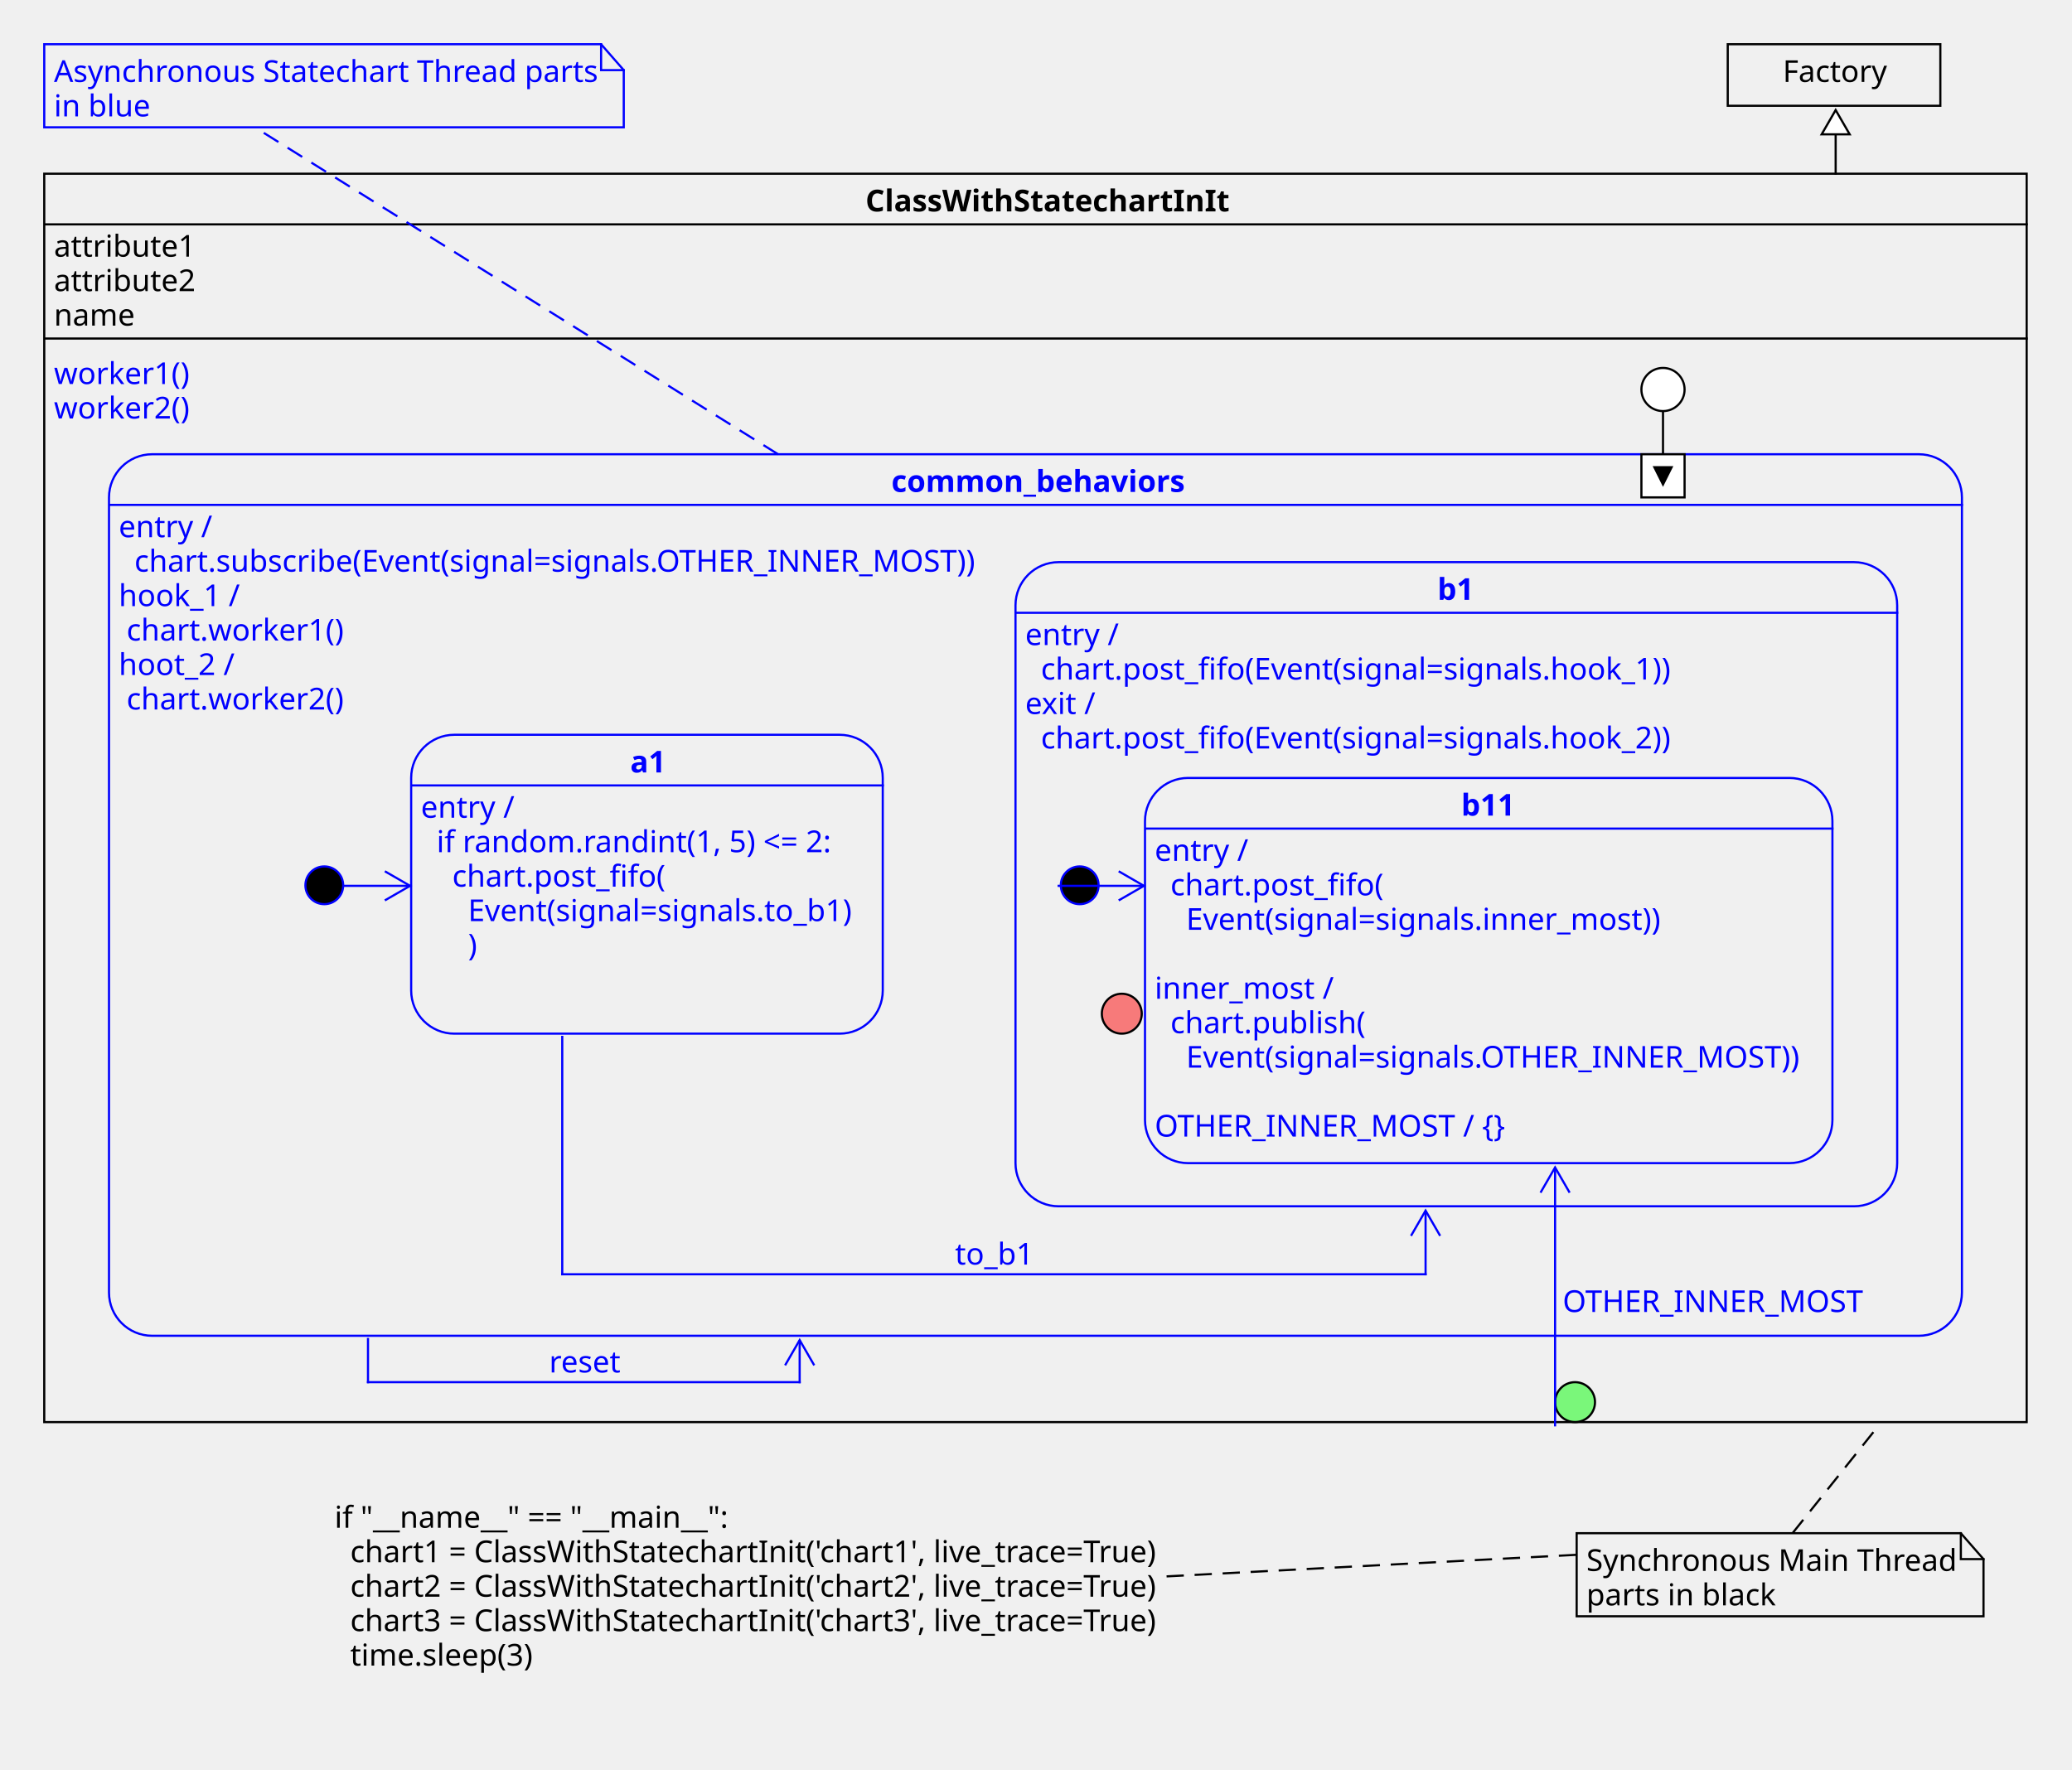
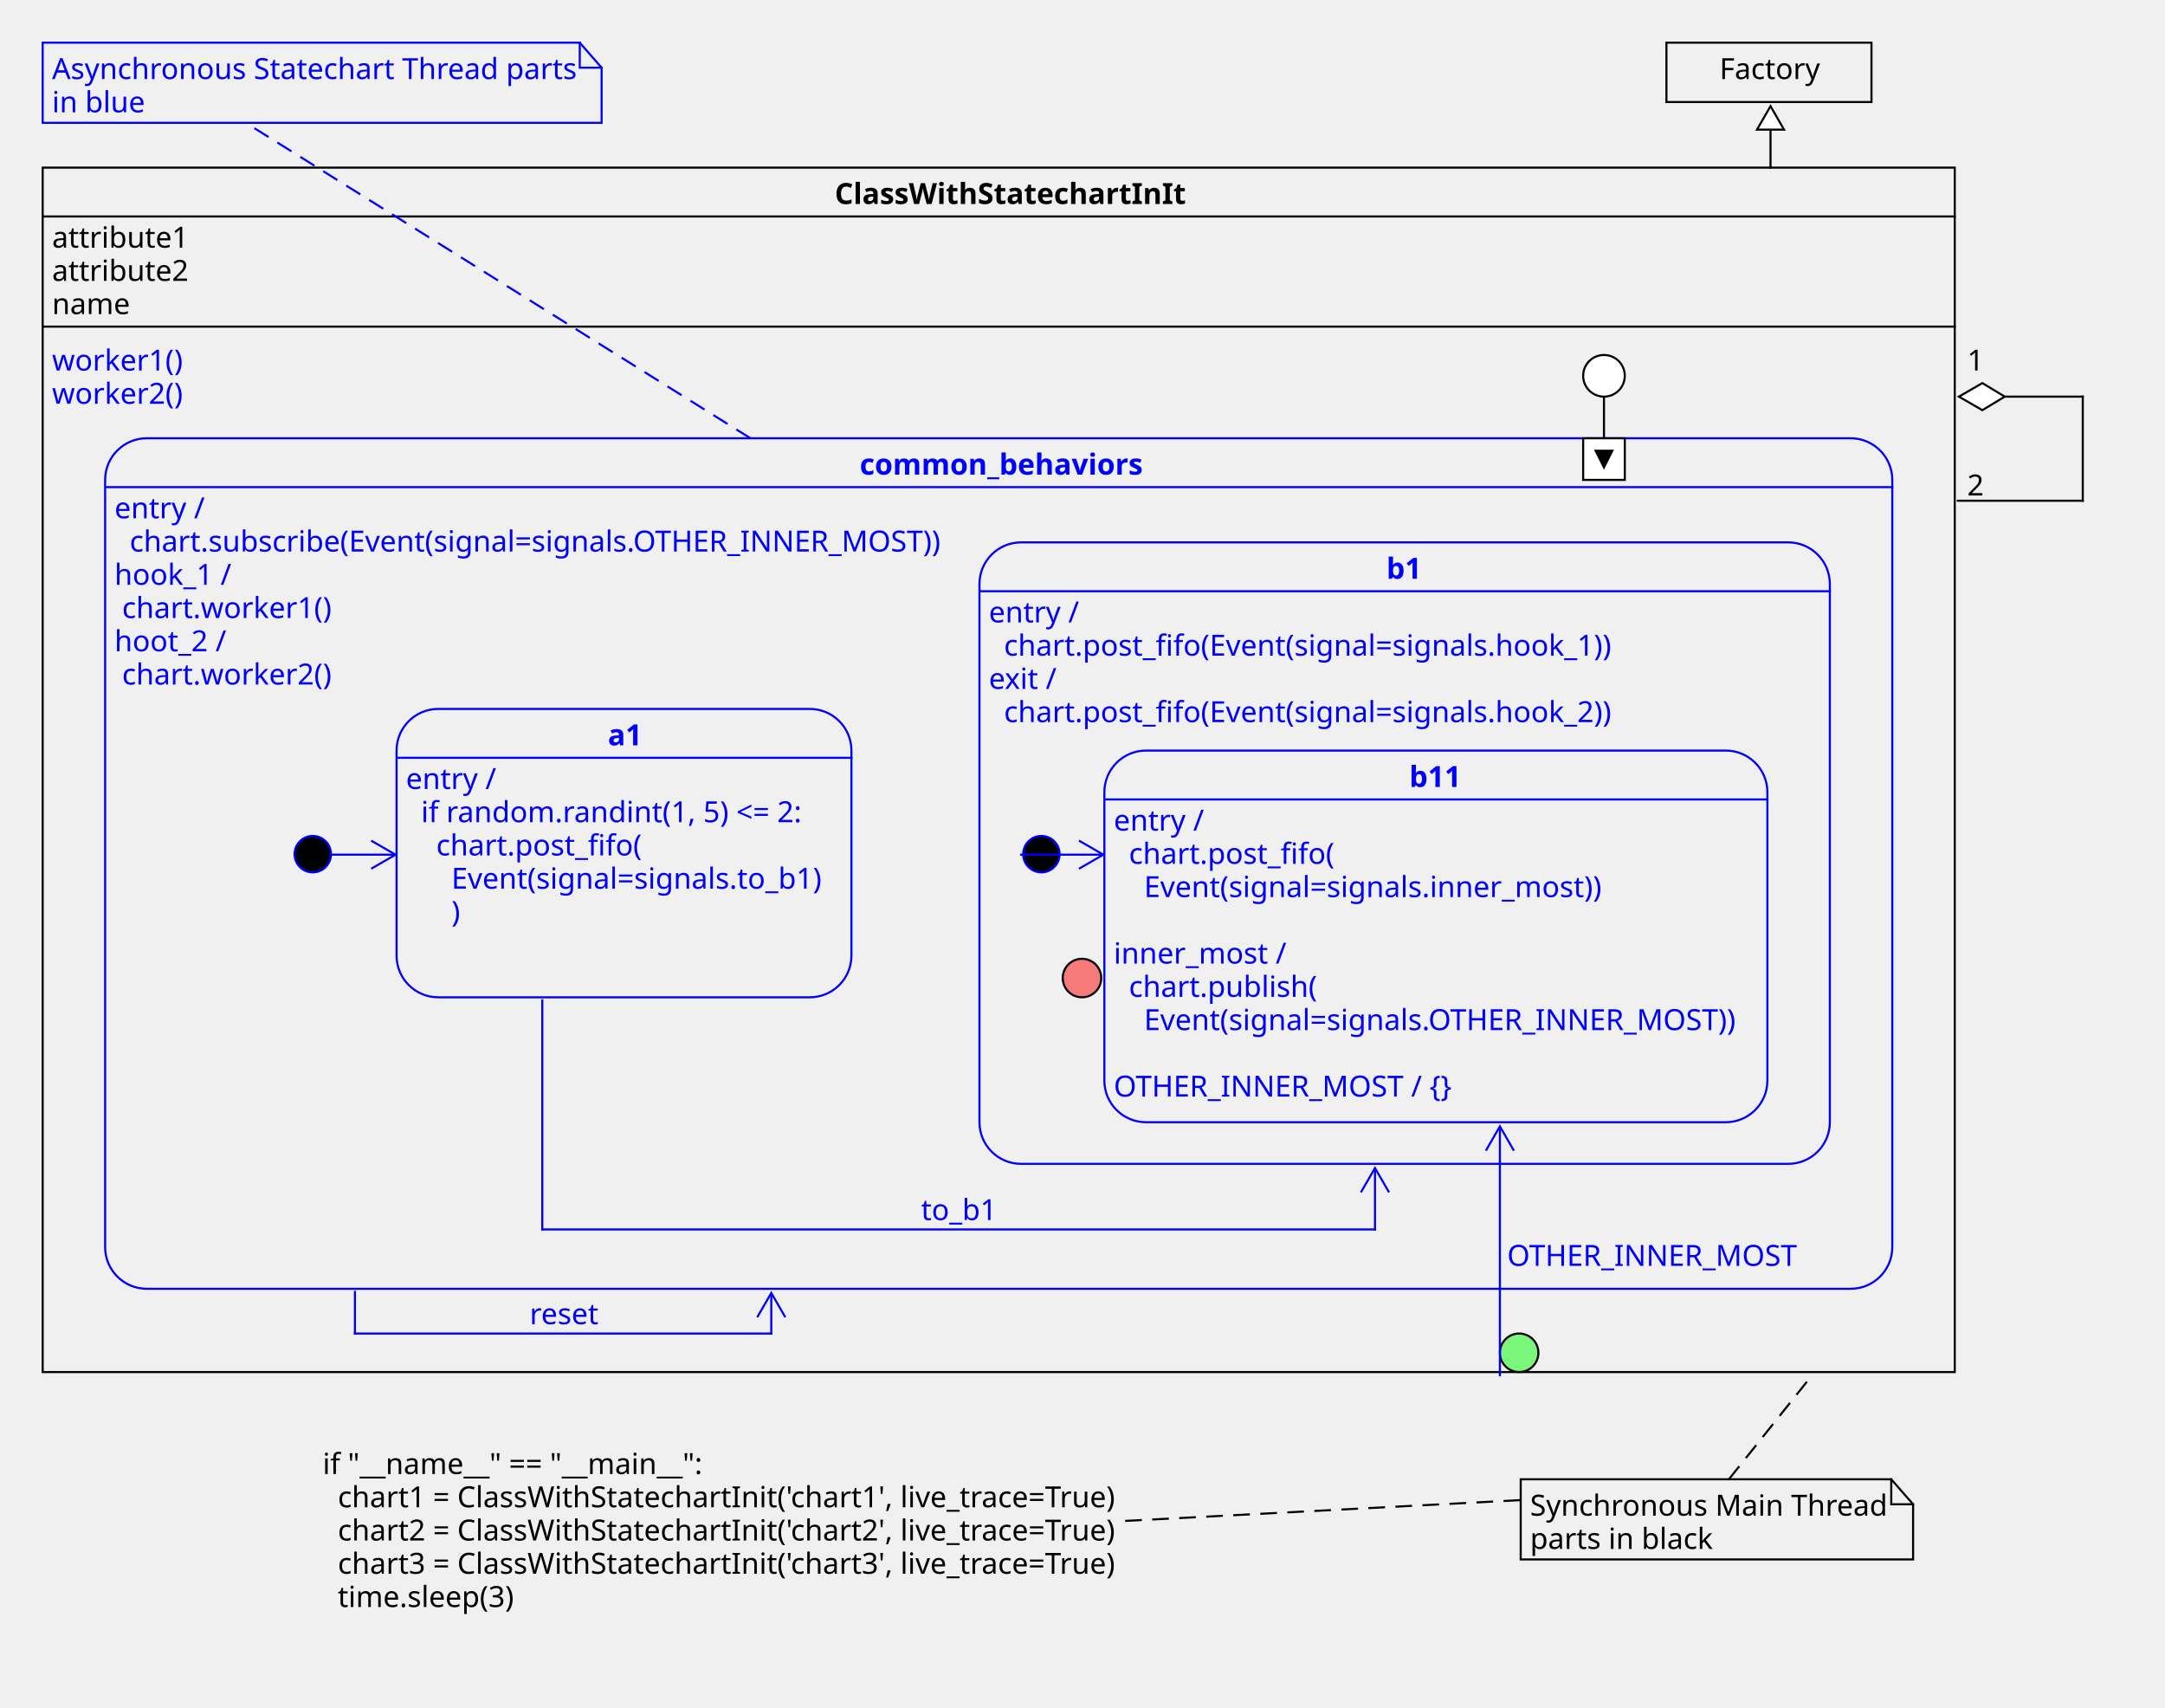
- <svg xmlns="http://www.w3.org/2000/svg" fill-opacity="1" color-rendering="auto" color-interpolation="auto" text-rendering="auto" stroke="black" stroke-linecap="square" width="960" stroke-miterlimit="10" shape-rendering="auto" stroke-opacity="1" fill="black" stroke-dasharray="none" font-weight="normal" stroke-width="1" viewBox="330 60 960 820" height="820" font-family="'Dialog'" font-style="normal" stroke-linejoin="miter" font-size="12px" stroke-dashoffset="0" image-rendering="auto">
+ <svg xmlns="http://www.w3.org/2000/svg" fill-opacity="1" color-rendering="auto" color-interpolation="auto" text-rendering="auto" stroke="black" stroke-linecap="square" width="1040" stroke-miterlimit="10" shape-rendering="auto" stroke-opacity="1" fill="black" stroke-dasharray="none" font-weight="normal" stroke-width="1" viewBox="330 60 1040 820" height="820" font-family="'Dialog'" font-style="normal" stroke-linejoin="miter" font-size="12px" stroke-dashoffset="0" image-rendering="auto">
  <defs id="genericDefs" />
  <g>
    <defs id="defs1">
      <clipPath clipPathUnits="userSpaceOnUse" id="clipPath1">
        <path d="M0 0 L2147483647 0 L2147483647 2147483647 L0 2147483647 L0 0 Z" />
      </clipPath>
      <clipPath clipPathUnits="userSpaceOnUse" id="clipPath2">
        <path d="M0 0 L0 30 L100 30 L100 0 Z" />
      </clipPath>
      <clipPath clipPathUnits="userSpaceOnUse" id="clipPath3">
+         <path d="M0 0 L0 80 L90 80 L90 0 Z" />
+       </clipPath>
+       <clipPath clipPathUnits="userSpaceOnUse" id="clipPath4">
        <path d="M0 0 L0 20 L20 20 L20 0 Z" />
      </clipPath>
-       <clipPath clipPathUnits="userSpaceOnUse" id="clipPath4">
+       <clipPath clipPathUnits="userSpaceOnUse" id="clipPath5">
        <path d="M0 0 L0 30 L70 30 L70 0 Z" />
      </clipPath>
-       <clipPath clipPathUnits="userSpaceOnUse" id="clipPath5">
+       <clipPath clipPathUnits="userSpaceOnUse" id="clipPath6">
        <path d="M0 0 L0 300 L410 300 L410 0 Z" />
      </clipPath>
-       <clipPath clipPathUnits="userSpaceOnUse" id="clipPath6">
+       <clipPath clipPathUnits="userSpaceOnUse" id="clipPath7">
        <path d="M0 0 L0 410 L860 410 L860 0 Z" />
      </clipPath>
-       <clipPath clipPathUnits="userSpaceOnUse" id="clipPath7">
+       <clipPath clipPathUnits="userSpaceOnUse" id="clipPath8">
        <path d="M0 0 L0 580 L920 580 L920 0 Z" />
      </clipPath>
-       <clipPath clipPathUnits="userSpaceOnUse" id="clipPath8">
+       <clipPath clipPathUnits="userSpaceOnUse" id="clipPath9">
        <path d="M0 0 L0 180 L320 180 L320 0 Z" />
      </clipPath>
-       <clipPath clipPathUnits="userSpaceOnUse" id="clipPath9">
+       <clipPath clipPathUnits="userSpaceOnUse" id="clipPath10">
        <path d="M0 0 L0 140 L220 140 L220 0 Z" />
      </clipPath>
-       <clipPath clipPathUnits="userSpaceOnUse" id="clipPath10">
+       <clipPath clipPathUnits="userSpaceOnUse" id="clipPath11">
+         <path d="M0 0 L0 30 L30 30 L30 0 Z" />
+       </clipPath>
+       <clipPath clipPathUnits="userSpaceOnUse" id="clipPath12">
        <path d="M0 0 L0 50 L230 50 L230 0 Z" />
      </clipPath>
-       <clipPath clipPathUnits="userSpaceOnUse" id="clipPath11">
+       <clipPath clipPathUnits="userSpaceOnUse" id="clipPath13">
        <path d="M0 0 L0 40 L80 40 L80 0 Z" />
      </clipPath>
-       <clipPath clipPathUnits="userSpaceOnUse" id="clipPath12">
+       <clipPath clipPathUnits="userSpaceOnUse" id="clipPath14">
        <path d="M0 0 L0 80 L70 80 L70 0 Z" />
      </clipPath>
-       <clipPath clipPathUnits="userSpaceOnUse" id="clipPath13">
+       <clipPath clipPathUnits="userSpaceOnUse" id="clipPath15">
        <path d="M0 0 L0 140 L430 140 L430 0 Z" />
      </clipPath>
-       <clipPath clipPathUnits="userSpaceOnUse" id="clipPath14">
+       <clipPath clipPathUnits="userSpaceOnUse" id="clipPath16">
        <path d="M0 0 L0 40 L220 40 L220 0 Z" />
      </clipPath>
-       <clipPath clipPathUnits="userSpaceOnUse" id="clipPath15">
+       <clipPath clipPathUnits="userSpaceOnUse" id="clipPath17">
        <path d="M0 0 L0 60 L30 60 L30 0 Z" />
      </clipPath>
-       <clipPath clipPathUnits="userSpaceOnUse" id="clipPath16">
+       <clipPath clipPathUnits="userSpaceOnUse" id="clipPath18">
        <path d="M0 0 L0 150 L180 150 L180 0 Z" />
      </clipPath>
-       <clipPath clipPathUnits="userSpaceOnUse" id="clipPath17">
+       <clipPath clipPathUnits="userSpaceOnUse" id="clipPath19">
        <path d="M0 0 L0 70 L30 70 L30 0 Z" />
      </clipPath>
-       <clipPath clipPathUnits="userSpaceOnUse" id="clipPath18">
+       <clipPath clipPathUnits="userSpaceOnUse" id="clipPath20">
        <path d="M0 0 L0 40 L190 40 L190 0 Z" />
      </clipPath>
-       <clipPath clipPathUnits="userSpaceOnUse" id="clipPath19">
+       <clipPath clipPathUnits="userSpaceOnUse" id="clipPath21">
        <path d="M0 0 L0 180 L270 180 L270 0 Z" />
      </clipPath>
-       <clipPath clipPathUnits="userSpaceOnUse" id="clipPath20">
+       <clipPath clipPathUnits="userSpaceOnUse" id="clipPath22">
        <path d="M0 0 L0 40 L270 40 L270 0 Z" />
      </clipPath>
-       <clipPath clipPathUnits="userSpaceOnUse" id="clipPath21">
+       <clipPath clipPathUnits="userSpaceOnUse" id="clipPath23">
        <path d="M0 0 L0 110 L450 110 L450 0 Z" />
      </clipPath>
    </defs>
    <g fill="rgb(255,255,255)" fill-opacity="0" transform="translate(1130,80)" stroke-opacity="0" stroke="rgb(255,255,255)">
      <rect x="0.5" width="98.5" height="28.5" y="0.5" clip-path="url(#clipPath2)" stroke="none" />
    </g>
    <g transform="translate(1130,80)">
      <rect fill="none" x="0.5" width="98.5" height="28.5" y="0.5" clip-path="url(#clipPath2)" />
      <text x="26" font-size="14px" y="17.969" clip-path="url(#clipPath2)" font-family="sans-serif" stroke="none" xml:space="preserve">Factory</text>
    </g>
+     <g transform="translate(1260,240)">
+       <path fill="none" d="M11.5 10.5 L70.5 10.5" clip-path="url(#clipPath3)" />
+       <path fill="none" d="M70.5 10.5 L70.5 60.5" clip-path="url(#clipPath3)" />
+       <path fill="none" d="M70.5 60.5 L10.5 60.5" clip-path="url(#clipPath3)" />
+       <path fill="white" d="M22.258 17 L11 10.5 L22.258 4 L33.017 10.5 Z" clip-path="url(#clipPath3)" stroke="none" />
+       <path fill="none" d="M22.258 17 L11 10.5 L22.258 4 L33.017 10.5 Z" clip-path="url(#clipPath3)" />
+     </g>
    <g transform="translate(820,460)">
-       <circle r="8.75" clip-path="url(#clipPath3)" cx="10.25" cy="10.25" stroke="none" />
-       <circle fill="none" r="8.75" clip-path="url(#clipPath3)" cx="10.25" cy="10.25" stroke="blue" />
+       <circle r="8.75" clip-path="url(#clipPath4)" cx="10.25" cy="10.25" stroke="none" />
+       <circle fill="none" r="8.75" clip-path="url(#clipPath4)" cx="10.25" cy="10.25" stroke="blue" />
    </g>
    <g fill="blue" transform="translate(810,460)" stroke="blue">
-       <path fill="none" d="M10.5 10.5 L49.5 10.5" clip-path="url(#clipPath4)" />
-       <path fill="none" d="M38.742 17 L50 10.5 L38.742 4" clip-path="url(#clipPath4)" />
+       <path fill="none" d="M10.5 10.5 L49.5 10.5" clip-path="url(#clipPath5)" />
+       <path fill="none" d="M38.742 17 L50 10.5 L38.742 4" clip-path="url(#clipPath5)" />
    </g>
    <g fill="rgb(255,255,255)" fill-opacity="0" transform="translate(800,320)" stroke-opacity="0" stroke="rgb(255,255,255)">
-       <rect x="0.5" y="0.5" clip-path="url(#clipPath5)" width="408.5" rx="20" ry="20" height="298.5" stroke="none" />
+       <rect x="0.5" y="0.5" clip-path="url(#clipPath6)" width="408.5" rx="20" ry="20" height="298.5" stroke="none" />
    </g>
    <g fill="blue" transform="translate(800,320)" stroke="blue">
-       <rect x="0.5" y="0.5" clip-path="url(#clipPath5)" fill="none" width="408.5" rx="20" ry="20" height="298.5" />
-       <text x="196" font-size="14px" y="17.969" clip-path="url(#clipPath5)" font-family="sans-serif" stroke="none" font-weight="bold" xml:space="preserve">b1</text>
-       <path fill="none" d="M1 23.969 L409 23.969" clip-path="url(#clipPath5)" />
-       <text x="5" font-size="14px" y="38.938" clip-path="url(#clipPath5)" font-family="sans-serif" stroke="none" xml:space="preserve">entry /</text>
-       <text x="5" font-size="14px" y="54.906" clip-path="url(#clipPath5)" font-family="sans-serif" stroke="none" xml:space="preserve">  chart.post_fifo(Event(signal=signals.hook_1))</text>
-       <text x="5" font-size="14px" y="70.875" clip-path="url(#clipPath5)" font-family="sans-serif" stroke="none" xml:space="preserve">exit / </text>
-       <text x="5" font-size="14px" y="86.844" clip-path="url(#clipPath5)" font-family="sans-serif" stroke="none" xml:space="preserve">  chart.post_fifo(Event(signal=signals.hook_2))</text>
+       <rect x="0.5" y="0.5" clip-path="url(#clipPath6)" fill="none" width="408.5" rx="20" ry="20" height="298.5" />
+       <text x="196" font-size="14px" y="17.969" clip-path="url(#clipPath6)" font-family="sans-serif" stroke="none" font-weight="bold" xml:space="preserve">b1</text>
+       <path fill="none" d="M1 23.969 L409 23.969" clip-path="url(#clipPath6)" />
+       <text x="5" font-size="14px" y="38.938" clip-path="url(#clipPath6)" font-family="sans-serif" stroke="none" xml:space="preserve">entry /</text>
+       <text x="5" font-size="14px" y="54.906" clip-path="url(#clipPath6)" font-family="sans-serif" stroke="none" xml:space="preserve">  chart.post_fifo(Event(signal=signals.hook_1))</text>
+       <text x="5" font-size="14px" y="70.875" clip-path="url(#clipPath6)" font-family="sans-serif" stroke="none" xml:space="preserve">exit / </text>
+       <text x="5" font-size="14px" y="86.844" clip-path="url(#clipPath6)" font-family="sans-serif" stroke="none" xml:space="preserve">  chart.post_fifo(Event(signal=signals.hook_2))</text>
    </g>
    <g fill="rgb(255,255,255)" fill-opacity="0" transform="translate(380,270)" stroke-opacity="0" stroke="rgb(255,255,255)">
-       <rect x="0.5" y="0.5" clip-path="url(#clipPath6)" width="858.5" rx="20" ry="20" height="408.5" stroke="none" />
+       <rect x="0.5" y="0.5" clip-path="url(#clipPath7)" width="858.5" rx="20" ry="20" height="408.5" stroke="none" />
    </g>
    <g fill="blue" transform="translate(380,270)" stroke="blue">
-       <rect x="0.5" y="0.5" clip-path="url(#clipPath6)" fill="none" width="858.5" rx="20" ry="20" height="408.5" />
-       <text x="363" font-size="14px" y="17.969" clip-path="url(#clipPath6)" font-family="sans-serif" stroke="none" font-weight="bold" xml:space="preserve">common_behaviors</text>
-       <path fill="none" d="M1 23.969 L859 23.969" clip-path="url(#clipPath6)" />
-       <text x="5" font-size="14px" y="38.938" clip-path="url(#clipPath6)" font-family="sans-serif" stroke="none" xml:space="preserve">entry /</text>
-       <text x="5" font-size="14px" y="54.906" clip-path="url(#clipPath6)" font-family="sans-serif" stroke="none" xml:space="preserve">  chart.subscribe(Event(signal=signals.OTHER_INNER_MOST))</text>
-       <text x="5" font-size="14px" y="70.875" clip-path="url(#clipPath6)" font-family="sans-serif" stroke="none" xml:space="preserve">hook_1 / </text>
-       <text x="5" font-size="14px" y="86.844" clip-path="url(#clipPath6)" font-family="sans-serif" stroke="none" xml:space="preserve"> chart.worker1()</text>
-       <text x="5" font-size="14px" y="102.812" clip-path="url(#clipPath6)" font-family="sans-serif" stroke="none" xml:space="preserve">hoot_2 /</text>
-       <text x="5" font-size="14px" y="118.781" clip-path="url(#clipPath6)" font-family="sans-serif" stroke="none" xml:space="preserve"> chart.worker2()</text>
-       <text x="5" font-size="14px" y="150.719" clip-path="url(#clipPath6)" font-family="sans-serif" stroke="none" xml:space="preserve">  </text>
-       <text x="5" font-size="14px" y="166.688" clip-path="url(#clipPath6)" font-family="sans-serif" stroke="none" xml:space="preserve">  </text>
-       <text x="5" font-size="14px" y="198.625" clip-path="url(#clipPath6)" font-family="sans-serif" stroke="none" xml:space="preserve">  </text>
+       <rect x="0.5" y="0.5" clip-path="url(#clipPath7)" fill="none" width="858.5" rx="20" ry="20" height="408.5" />
+       <text x="363" font-size="14px" y="17.969" clip-path="url(#clipPath7)" font-family="sans-serif" stroke="none" font-weight="bold" xml:space="preserve">common_behaviors</text>
+       <path fill="none" d="M1 23.969 L859 23.969" clip-path="url(#clipPath7)" />
+       <text x="5" font-size="14px" y="38.938" clip-path="url(#clipPath7)" font-family="sans-serif" stroke="none" xml:space="preserve">entry /</text>
+       <text x="5" font-size="14px" y="54.906" clip-path="url(#clipPath7)" font-family="sans-serif" stroke="none" xml:space="preserve">  chart.subscribe(Event(signal=signals.OTHER_INNER_MOST))</text>
+       <text x="5" font-size="14px" y="70.875" clip-path="url(#clipPath7)" font-family="sans-serif" stroke="none" xml:space="preserve">hook_1 / </text>
+       <text x="5" font-size="14px" y="86.844" clip-path="url(#clipPath7)" font-family="sans-serif" stroke="none" xml:space="preserve"> chart.worker1()</text>
+       <text x="5" font-size="14px" y="102.812" clip-path="url(#clipPath7)" font-family="sans-serif" stroke="none" xml:space="preserve">hoot_2 /</text>
+       <text x="5" font-size="14px" y="118.781" clip-path="url(#clipPath7)" font-family="sans-serif" stroke="none" xml:space="preserve"> chart.worker2()</text>
+       <text x="5" font-size="14px" y="150.719" clip-path="url(#clipPath7)" font-family="sans-serif" stroke="none" xml:space="preserve">  </text>
+       <text x="5" font-size="14px" y="166.688" clip-path="url(#clipPath7)" font-family="sans-serif" stroke="none" xml:space="preserve">  </text>
+       <text x="5" font-size="14px" y="198.625" clip-path="url(#clipPath7)" font-family="sans-serif" stroke="none" xml:space="preserve">  </text>
    </g>
    <g fill="rgb(255,255,255)" fill-opacity="0" transform="translate(350,140)" stroke-opacity="0" stroke="rgb(255,255,255)">
-       <rect x="0.5" width="918.5" height="578.5" y="0.5" clip-path="url(#clipPath7)" stroke="none" />
+       <rect x="0.5" width="918.5" height="578.5" y="0.5" clip-path="url(#clipPath8)" stroke="none" />
    </g>
    <g transform="translate(350,140)">
-       <rect fill="none" x="0.5" width="918.5" height="578.5" y="0.5" clip-path="url(#clipPath7)" />
-       <text x="381" font-size="14px" y="17.969" clip-path="url(#clipPath7)" font-family="sans-serif" stroke="none" font-weight="bold" xml:space="preserve">ClassWithStatechartInIt</text>
-       <path fill="none" d="M1 23.969 L919 23.969" clip-path="url(#clipPath7)" />
-       <text x="5" font-size="14px" y="38.938" clip-path="url(#clipPath7)" font-family="sans-serif" stroke="none" xml:space="preserve">attribute1</text>
-       <text x="5" font-size="14px" y="54.906" clip-path="url(#clipPath7)" font-family="sans-serif" stroke="none" xml:space="preserve">attribute2</text>
-       <text x="5" font-size="14px" y="70.875" clip-path="url(#clipPath7)" font-family="sans-serif" stroke="none" xml:space="preserve">name</text>
-       <path fill="none" d="M1 76.875 L919 76.875" clip-path="url(#clipPath7)" />
-       <text x="5" font-size="14px" y="123.781" clip-path="url(#clipPath7)" font-family="sans-serif" stroke="none" xml:space="preserve">  </text>
+       <rect fill="none" x="0.5" width="918.5" height="578.5" y="0.5" clip-path="url(#clipPath8)" />
+       <text x="381" font-size="14px" y="17.969" clip-path="url(#clipPath8)" font-family="sans-serif" stroke="none" font-weight="bold" xml:space="preserve">ClassWithStatechartInIt</text>
+       <path fill="none" d="M1 23.969 L919 23.969" clip-path="url(#clipPath8)" />
+       <text x="5" font-size="14px" y="38.938" clip-path="url(#clipPath8)" font-family="sans-serif" stroke="none" xml:space="preserve">attribute1</text>
+       <text x="5" font-size="14px" y="54.906" clip-path="url(#clipPath8)" font-family="sans-serif" stroke="none" xml:space="preserve">attribute2</text>
+       <text x="5" font-size="14px" y="70.875" clip-path="url(#clipPath8)" font-family="sans-serif" stroke="none" xml:space="preserve">name</text>
+       <path fill="none" d="M1 76.875 L919 76.875" clip-path="url(#clipPath8)" />
+       <text x="5" font-size="14px" y="123.781" clip-path="url(#clipPath8)" font-family="sans-serif" stroke="none" xml:space="preserve">  </text>
    </g>
    <g fill="rgb(255,255,255)" fill-opacity="0" transform="translate(860,420)" stroke-opacity="0" stroke="rgb(255,255,255)">
-       <rect x="0.5" y="0.5" clip-path="url(#clipPath8)" width="318.5" rx="20" ry="20" height="178.5" stroke="none" />
+       <rect x="0.5" y="0.5" clip-path="url(#clipPath9)" width="318.5" rx="20" ry="20" height="178.5" stroke="none" />
    </g>
    <g fill="blue" transform="translate(860,420)" stroke="blue">
-       <rect x="0.5" y="0.5" clip-path="url(#clipPath8)" fill="none" width="318.5" rx="20" ry="20" height="178.5" />
-       <text x="147" font-size="14px" y="17.969" clip-path="url(#clipPath8)" font-family="sans-serif" stroke="none" font-weight="bold" xml:space="preserve">b11</text>
-       <path fill="none" d="M1 23.969 L319 23.969" clip-path="url(#clipPath8)" />
-       <text x="5" font-size="14px" y="38.938" clip-path="url(#clipPath8)" font-family="sans-serif" stroke="none" xml:space="preserve">entry /</text>
-       <text x="5" font-size="14px" y="54.906" clip-path="url(#clipPath8)" font-family="sans-serif" stroke="none" xml:space="preserve">  chart.post_fifo(</text>
-       <text x="5" font-size="14px" y="70.875" clip-path="url(#clipPath8)" font-family="sans-serif" stroke="none" xml:space="preserve">    Event(signal=signals.inner_most))</text>
-       <text x="5" font-size="14px" y="86.844" clip-path="url(#clipPath8)" font-family="sans-serif" stroke="none" xml:space="preserve">    </text>
-       <text x="5" font-size="14px" y="102.812" clip-path="url(#clipPath8)" font-family="sans-serif" stroke="none" xml:space="preserve">inner_most / </text>
-       <text x="5" font-size="14px" y="118.781" clip-path="url(#clipPath8)" font-family="sans-serif" stroke="none" xml:space="preserve">  chart.publish(</text>
-       <text x="5" font-size="14px" y="134.75" clip-path="url(#clipPath8)" font-family="sans-serif" stroke="none" xml:space="preserve">    Event(signal=signals.OTHER_INNER_MOST))</text>
-       <text x="5" font-size="14px" y="150.719" clip-path="url(#clipPath8)" font-family="sans-serif" stroke="none" xml:space="preserve">    </text>
-       <text x="5" font-size="14px" y="166.688" clip-path="url(#clipPath8)" font-family="sans-serif" stroke="none" xml:space="preserve">OTHER_INNER_MOST / {}</text>
-       <text x="5" font-size="14px" y="182.656" clip-path="url(#clipPath8)" font-family="sans-serif" stroke="none" xml:space="preserve">    </text>
+       <rect x="0.5" y="0.5" clip-path="url(#clipPath9)" fill="none" width="318.5" rx="20" ry="20" height="178.5" />
+       <text x="147" font-size="14px" y="17.969" clip-path="url(#clipPath9)" font-family="sans-serif" stroke="none" font-weight="bold" xml:space="preserve">b11</text>
+       <path fill="none" d="M1 23.969 L319 23.969" clip-path="url(#clipPath9)" />
+       <text x="5" font-size="14px" y="38.938" clip-path="url(#clipPath9)" font-family="sans-serif" stroke="none" xml:space="preserve">entry /</text>
+       <text x="5" font-size="14px" y="54.906" clip-path="url(#clipPath9)" font-family="sans-serif" stroke="none" xml:space="preserve">  chart.post_fifo(</text>
+       <text x="5" font-size="14px" y="70.875" clip-path="url(#clipPath9)" font-family="sans-serif" stroke="none" xml:space="preserve">    Event(signal=signals.inner_most))</text>
+       <text x="5" font-size="14px" y="86.844" clip-path="url(#clipPath9)" font-family="sans-serif" stroke="none" xml:space="preserve">    </text>
+       <text x="5" font-size="14px" y="102.812" clip-path="url(#clipPath9)" font-family="sans-serif" stroke="none" xml:space="preserve">inner_most / </text>
+       <text x="5" font-size="14px" y="118.781" clip-path="url(#clipPath9)" font-family="sans-serif" stroke="none" xml:space="preserve">  chart.publish(</text>
+       <text x="5" font-size="14px" y="134.75" clip-path="url(#clipPath9)" font-family="sans-serif" stroke="none" xml:space="preserve">    Event(signal=signals.OTHER_INNER_MOST))</text>
+       <text x="5" font-size="14px" y="150.719" clip-path="url(#clipPath9)" font-family="sans-serif" stroke="none" xml:space="preserve">    </text>
+       <text x="5" font-size="14px" y="166.688" clip-path="url(#clipPath9)" font-family="sans-serif" stroke="none" xml:space="preserve">OTHER_INNER_MOST / {}</text>
+       <text x="5" font-size="14px" y="182.656" clip-path="url(#clipPath9)" font-family="sans-serif" stroke="none" xml:space="preserve">    </text>
    </g>
    <g fill="rgb(255,255,255)" fill-opacity="0" transform="translate(520,400)" stroke-opacity="0" stroke="rgb(255,255,255)">
-       <rect x="0.5" y="0.5" clip-path="url(#clipPath9)" width="218.5" rx="20" ry="20" height="138.5" stroke="none" />
+       <rect x="0.5" y="0.5" clip-path="url(#clipPath10)" width="218.5" rx="20" ry="20" height="138.5" stroke="none" />
    </g>
    <g fill="blue" transform="translate(520,400)" stroke="blue">
-       <rect x="0.5" y="0.5" clip-path="url(#clipPath9)" fill="none" width="218.5" rx="20" ry="20" height="138.5" />
-       <text x="102" font-size="14px" y="17.969" clip-path="url(#clipPath9)" font-family="sans-serif" stroke="none" font-weight="bold" xml:space="preserve">a1</text>
-       <path fill="none" d="M1 23.969 L219 23.969" clip-path="url(#clipPath9)" />
-       <text x="5" font-size="14px" y="38.938" clip-path="url(#clipPath9)" font-family="sans-serif" stroke="none" xml:space="preserve">entry /</text>
-       <text x="5" font-size="14px" y="54.906" clip-path="url(#clipPath9)" font-family="sans-serif" stroke="none" xml:space="preserve">  if random.randint(1, 5) &lt;= 2:</text>
-       <text x="5" font-size="14px" y="70.875" clip-path="url(#clipPath9)" font-family="sans-serif" stroke="none" xml:space="preserve">    chart.post_fifo(</text>
-       <text x="5" font-size="14px" y="86.844" clip-path="url(#clipPath9)" font-family="sans-serif" stroke="none" xml:space="preserve">      Event(signal=signals.to_b1)</text>
-       <text x="5" font-size="14px" y="102.812" clip-path="url(#clipPath9)" font-family="sans-serif" stroke="none" xml:space="preserve">      )</text>
+       <rect x="0.5" y="0.5" clip-path="url(#clipPath10)" fill="none" width="218.5" rx="20" ry="20" height="138.5" />
+       <text x="102" font-size="14px" y="17.969" clip-path="url(#clipPath10)" font-family="sans-serif" stroke="none" font-weight="bold" xml:space="preserve">a1</text>
+       <path fill="none" d="M1 23.969 L219 23.969" clip-path="url(#clipPath10)" />
+       <text x="5" font-size="14px" y="38.938" clip-path="url(#clipPath10)" font-family="sans-serif" stroke="none" xml:space="preserve">entry /</text>
+       <text x="5" font-size="14px" y="54.906" clip-path="url(#clipPath10)" font-family="sans-serif" stroke="none" xml:space="preserve">  if random.randint(1, 5) &lt;= 2:</text>
+       <text x="5" font-size="14px" y="70.875" clip-path="url(#clipPath10)" font-family="sans-serif" stroke="none" xml:space="preserve">    chart.post_fifo(</text>
+       <text x="5" font-size="14px" y="86.844" clip-path="url(#clipPath10)" font-family="sans-serif" stroke="none" xml:space="preserve">      Event(signal=signals.to_b1)</text>
+       <text x="5" font-size="14px" y="102.812" clip-path="url(#clipPath10)" font-family="sans-serif" stroke="none" xml:space="preserve">      )</text>
+     </g>
+     <g font-family="sans-serif" font-size="14px" transform="translate(1270,220)">
+       <text x="5" xml:space="preserve" y="17.969" clip-path="url(#clipPath11)" stroke="none">1</text>
+     </g>
+     <g font-family="sans-serif" font-size="14px" transform="translate(1270,280)">
+       <text x="5" xml:space="preserve" y="17.969" clip-path="url(#clipPath11)" stroke="none">2</text>
    </g>
    <g fill="blue" transform="translate(490,670)" stroke="blue">
-       <path fill="none" d="M10.5 10.5 L10.5 30.5" clip-path="url(#clipPath10)" />
-       <path fill="none" d="M10.5 30.5 L210.5 30.5" clip-path="url(#clipPath10)" />
-       <path fill="none" d="M210.5 30.5 L210.5 11.5" clip-path="url(#clipPath10)" />
-       <path fill="none" d="M217 22.258 L210.5 11 L204 22.258" clip-path="url(#clipPath10)" />
-       <text x="94.438" font-size="14px" y="26" clip-path="url(#clipPath10)" font-family="sans-serif" stroke="none" xml:space="preserve">reset</text>
+       <path fill="none" d="M10.5 10.5 L10.5 30.5" clip-path="url(#clipPath12)" />
+       <path fill="none" d="M10.5 30.5 L210.5 30.5" clip-path="url(#clipPath12)" />
+       <path fill="none" d="M210.5 30.5 L210.5 11.5" clip-path="url(#clipPath12)" />
+       <path fill="none" d="M217 22.258 L210.5 11 L204 22.258" clip-path="url(#clipPath12)" />
+       <text x="94.438" font-size="14px" y="26" clip-path="url(#clipPath12)" font-family="sans-serif" stroke="none" xml:space="preserve">reset</text>
    </g>
    <g fill="blue" font-size="14px" font-family="sans-serif" transform="translate(350,220)" stroke="blue">
-       <text x="5" xml:space="preserve" y="17.969" clip-path="url(#clipPath11)" stroke="none">worker1()</text>
-       <text x="5" xml:space="preserve" y="33.938" clip-path="url(#clipPath11)" stroke="none">worker2()</text>
+       <text x="5" xml:space="preserve" y="17.969" clip-path="url(#clipPath13)" stroke="none">worker1()</text>
+       <text x="5" xml:space="preserve" y="33.938" clip-path="url(#clipPath13)" stroke="none">worker2()</text>
    </g>
    <g stroke-dasharray="8,5" stroke-miterlimit="5" transform="translate(1150,710)" stroke-linecap="butt">
-       <path fill="none" d="M10.5 60.5 L50.5 10.5" clip-path="url(#clipPath12)" />
+       <path fill="none" d="M10.5 60.5 L50.5 10.5" clip-path="url(#clipPath14)" />
    </g>
    <g fill="blue" transform="translate(580,530)" stroke="blue">
-       <path fill="none" d="M10.5 10.5 L10.5 120.5" clip-path="url(#clipPath13)" />
-       <path fill="none" d="M10.5 120.5 L410.5 120.5" clip-path="url(#clipPath13)" />
-       <path fill="none" d="M410.5 120.5 L410.5 91.5" clip-path="url(#clipPath13)" />
-       <path fill="none" d="M417 102.258 L410.5 91 L404 102.258" clip-path="url(#clipPath13)" />
-       <text x="192.483" font-size="14px" y="116" clip-path="url(#clipPath13)" font-family="sans-serif" stroke="none" xml:space="preserve">to_b1</text>
+       <path fill="none" d="M10.5 10.5 L10.5 120.5" clip-path="url(#clipPath15)" />
+       <path fill="none" d="M10.5 120.5 L410.5 120.5" clip-path="url(#clipPath15)" />
+       <path fill="none" d="M410.5 120.5 L410.5 91.5" clip-path="url(#clipPath15)" />
+       <path fill="none" d="M417 102.258 L410.5 91 L404 102.258" clip-path="url(#clipPath15)" />
+       <text x="192.483" font-size="14px" y="116" clip-path="url(#clipPath15)" font-family="sans-serif" stroke="none" xml:space="preserve">to_b1</text>
    </g>
    <g fill="rgb(0,255,0)" fill-opacity="0.49" transform="translate(1050,700)" stroke-opacity="0.49" stroke="rgb(0,255,0)">
-       <circle r="9.25" clip-path="url(#clipPath3)" cx="9.75" cy="9.75" stroke="none" />
+       <circle r="9.25" clip-path="url(#clipPath4)" cx="9.75" cy="9.75" stroke="none" />
    </g>
    <g transform="translate(1050,700)">
-       <circle fill="none" r="9.25" clip-path="url(#clipPath3)" cx="9.75" cy="9.75" />
+       <circle fill="none" r="9.25" clip-path="url(#clipPath4)" cx="9.75" cy="9.75" />
    </g>
    <g fill="rgb(255,0,0)" fill-opacity="0.49" transform="translate(840,520)" stroke-opacity="0.49" stroke="rgb(255,0,0)">
-       <circle r="9.25" clip-path="url(#clipPath3)" cx="9.75" cy="9.75" stroke="none" />
+       <circle r="9.25" clip-path="url(#clipPath4)" cx="9.75" cy="9.75" stroke="none" />
    </g>
    <g transform="translate(840,520)">
-       <circle fill="none" r="9.25" clip-path="url(#clipPath3)" cx="9.75" cy="9.75" />
+       <circle fill="none" r="9.25" clip-path="url(#clipPath4)" cx="9.75" cy="9.75" />
    </g>
    <g fill="blue" transform="translate(470,460)" stroke="blue">
-       <path fill="none" d="M10.5 10.5 L49.5 10.5" clip-path="url(#clipPath4)" />
-       <path fill="none" d="M38.742 17 L50 10.5 L38.742 4" clip-path="url(#clipPath4)" />
+       <path fill="none" d="M10.5 10.5 L49.5 10.5" clip-path="url(#clipPath5)" />
+       <path fill="none" d="M38.742 17 L50 10.5 L38.742 4" clip-path="url(#clipPath5)" />
    </g>
    <g transform="translate(470,460)">
-       <circle r="8.75" clip-path="url(#clipPath3)" cx="10.25" cy="10.25" stroke="none" />
-       <circle fill="none" r="8.75" clip-path="url(#clipPath3)" cx="10.25" cy="10.25" stroke="blue" />
+       <circle r="8.75" clip-path="url(#clipPath4)" cx="10.25" cy="10.25" stroke="none" />
+       <circle fill="none" r="8.75" clip-path="url(#clipPath4)" cx="10.25" cy="10.25" stroke="blue" />
    </g>
    <g stroke-dasharray="8,5" stroke-miterlimit="5" transform="translate(860,770)" stroke-linecap="butt">
-       <path fill="none" d="M10.5 20.5 L200.5 10.5" clip-path="url(#clipPath14)" />
+       <path fill="none" d="M10.5 20.5 L200.5 10.5" clip-path="url(#clipPath16)" />
    </g>
    <g transform="translate(1170,100)">
-       <path fill="none" d="M10.5 11.5 L10.5 40.5" clip-path="url(#clipPath15)" />
-       <path fill="white" d="M4 22.258 L10.5 11 L17 22.258 Z" clip-path="url(#clipPath15)" stroke="none" />
-       <path fill="none" d="M4 22.258 L10.5 11 L17 22.258 Z" clip-path="url(#clipPath15)" />
+       <path fill="none" d="M10.5 11.5 L10.5 40.5" clip-path="url(#clipPath17)" />
+       <path fill="white" d="M4 22.258 L10.5 11 L17 22.258 Z" clip-path="url(#clipPath17)" stroke="none" />
+       <path fill="none" d="M4 22.258 L10.5 11 L17 22.258 Z" clip-path="url(#clipPath17)" />
    </g>
    <g fill="blue" transform="translate(1040,590)" stroke="blue">
-       <path fill="none" d="M10.5 130.5 L10.5 11.5" clip-path="url(#clipPath16)" />
-       <path fill="none" d="M17 22.258 L10.5 11 L4 22.258" clip-path="url(#clipPath16)" />
-       <text x="14" font-size="14px" y="77.984" clip-path="url(#clipPath16)" font-family="sans-serif" stroke="none" xml:space="preserve">OTHER_INNER_MOST</text>
+       <path fill="none" d="M10.5 130.5 L10.5 11.5" clip-path="url(#clipPath18)" />
+       <path fill="none" d="M17 22.258 L10.5 11 L4 22.258" clip-path="url(#clipPath18)" />
+       <text x="14" font-size="14px" y="77.984" clip-path="url(#clipPath18)" font-family="sans-serif" stroke="none" xml:space="preserve">OTHER_INNER_MOST</text>
    </g>
    <g transform="translate(1090,230)">
-       <path fill="none" d="M10.5 11.5 L10.5 50.5" clip-path="url(#clipPath17)" />
-       <circle fill="white" r="10" clip-path="url(#clipPath17)" cx="10.5" cy="10.5" stroke="none" />
-       <circle fill="none" r="10" clip-path="url(#clipPath17)" cx="10.5" cy="10.5" />
-       <rect x="0.5" y="40.5" clip-path="url(#clipPath17)" fill="white" width="20" height="20" stroke="none" />
-       <rect fill="none" x="0.5" width="20" height="20" y="40.5" clip-path="url(#clipPath17)" />
-       <path d="M6.5 46.5 L14.5 46.5 L10.5 54.5 Z" clip-path="url(#clipPath17)" stroke="none" />
-       <path fill="none" d="M6.5 46.5 L14.5 46.5 L10.5 54.5 Z" clip-path="url(#clipPath17)" />
+       <path fill="none" d="M10.5 11.5 L10.5 50.5" clip-path="url(#clipPath19)" />
+       <circle fill="white" r="10" clip-path="url(#clipPath19)" cx="10.5" cy="10.5" stroke="none" />
+       <circle fill="none" r="10" clip-path="url(#clipPath19)" cx="10.5" cy="10.5" />
+       <rect x="0.5" y="40.5" clip-path="url(#clipPath19)" fill="white" width="20" height="20" stroke="none" />
+       <rect fill="none" x="0.5" width="20" height="20" y="40.5" clip-path="url(#clipPath19)" />
+       <path d="M6.5 46.5 L14.5 46.5 L10.5 54.5 Z" clip-path="url(#clipPath19)" stroke="none" />
+       <path fill="none" d="M6.5 46.5 L14.5 46.5 L10.5 54.5 Z" clip-path="url(#clipPath19)" />
    </g>
    <g fill="rgb(255,255,255)" fill-opacity="0" transform="translate(1060,770)" stroke-opacity="0" stroke="rgb(255,255,255)">
-       <path d="M0.5 0.5 L178.5 0.5 L189 12.5 L189 39 L0.5 39 Z" stroke="none" clip-path="url(#clipPath18)" />
+       <path d="M0.5 0.5 L178.5 0.5 L189 12.5 L189 39 L0.5 39 Z" stroke="none" clip-path="url(#clipPath20)" />
    </g>
    <g transform="translate(1060,770)">
-       <path fill="none" d="M0.5 0.5 L178.5 0.5 L189 12.5 L189 39 L0.5 39 Z" clip-path="url(#clipPath18)" />
-       <path fill="none" d="M178.5 0.5 L178.5 12.5 L189 12.5" clip-path="url(#clipPath18)" />
-       <text x="5" font-size="14px" y="17.969" clip-path="url(#clipPath18)" font-family="sans-serif" stroke="none" xml:space="preserve">Synchronous Main Thread</text>
-       <text x="5" font-size="14px" y="33.938" clip-path="url(#clipPath18)" font-family="sans-serif" stroke="none" xml:space="preserve">parts in black</text>
+       <path fill="none" d="M0.5 0.5 L178.5 0.5 L189 12.5 L189 39 L0.5 39 Z" clip-path="url(#clipPath20)" />
+       <path fill="none" d="M178.5 0.5 L178.5 12.5 L189 12.5" clip-path="url(#clipPath20)" />
+       <text x="5" font-size="14px" y="17.969" clip-path="url(#clipPath20)" font-family="sans-serif" stroke="none" xml:space="preserve">Synchronous Main Thread</text>
+       <text x="5" font-size="14px" y="33.938" clip-path="url(#clipPath20)" font-family="sans-serif" stroke="none" xml:space="preserve">parts in black</text>
    </g>
    <g fill="blue" stroke-miterlimit="5" stroke-dasharray="8,5" transform="translate(440,110)" stroke-linecap="butt" stroke="blue">
-       <path fill="none" d="M250.5 160.5 L10.5 10.5" clip-path="url(#clipPath19)" />
+       <path fill="none" d="M250.5 160.5 L10.5 10.5" clip-path="url(#clipPath21)" />
    </g>
    <g fill="rgb(255,255,255)" fill-opacity="0" transform="translate(350,80)" stroke-opacity="0" stroke="rgb(255,255,255)">
-       <path d="M0.5 0.5 L258.5 0.5 L269 12.5 L269 39 L0.5 39 Z" stroke="none" clip-path="url(#clipPath20)" />
+       <path d="M0.5 0.5 L258.5 0.5 L269 12.5 L269 39 L0.5 39 Z" stroke="none" clip-path="url(#clipPath22)" />
    </g>
    <g fill="blue" transform="translate(350,80)" stroke="blue">
-       <path fill="none" d="M0.5 0.5 L258.5 0.5 L269 12.5 L269 39 L0.5 39 Z" clip-path="url(#clipPath20)" />
-       <path fill="none" d="M258.5 0.5 L258.5 12.5 L269 12.5" clip-path="url(#clipPath20)" />
-       <text x="5" font-size="14px" y="17.969" clip-path="url(#clipPath20)" font-family="sans-serif" stroke="none" xml:space="preserve">Asynchronous Statechart Thread parts</text>
-       <text x="5" font-size="14px" y="33.938" clip-path="url(#clipPath20)" font-family="sans-serif" stroke="none" xml:space="preserve">in blue</text>
+       <path fill="none" d="M0.5 0.5 L258.5 0.5 L269 12.5 L269 39 L0.5 39 Z" clip-path="url(#clipPath22)" />
+       <path fill="none" d="M258.5 0.5 L258.5 12.5 L269 12.5" clip-path="url(#clipPath22)" />
+       <text x="5" font-size="14px" y="17.969" clip-path="url(#clipPath22)" font-family="sans-serif" stroke="none" xml:space="preserve">Asynchronous Statechart Thread parts</text>
+       <text x="5" font-size="14px" y="33.938" clip-path="url(#clipPath22)" font-family="sans-serif" stroke="none" xml:space="preserve">in blue</text>
    </g>
    <g font-family="sans-serif" font-size="14px" transform="translate(480,750)">
-       <text x="5" xml:space="preserve" y="17.969" clip-path="url(#clipPath21)" stroke="none">if "__name__" == "__main__":</text>
-       <text x="5" xml:space="preserve" y="33.938" clip-path="url(#clipPath21)" stroke="none">  chart1 = ClassWithStatechartInit('chart1', live_trace=True)</text>
-       <text x="5" xml:space="preserve" y="49.906" clip-path="url(#clipPath21)" stroke="none">  chart2 = ClassWithStatechartInit('chart2', live_trace=True)</text>
-       <text x="5" xml:space="preserve" y="65.875" clip-path="url(#clipPath21)" stroke="none">  chart3 = ClassWithStatechartInit('chart3', live_trace=True)</text>
-       <text x="5" xml:space="preserve" y="81.844" clip-path="url(#clipPath21)" stroke="none">  time.sleep(3)</text>
-       <text x="5" xml:space="preserve" y="97.812" clip-path="url(#clipPath21)" stroke="none">  </text>
+       <text x="5" xml:space="preserve" y="17.969" clip-path="url(#clipPath23)" stroke="none">if "__name__" == "__main__":</text>
+       <text x="5" xml:space="preserve" y="33.938" clip-path="url(#clipPath23)" stroke="none">  chart1 = ClassWithStatechartInit('chart1', live_trace=True)</text>
+       <text x="5" xml:space="preserve" y="49.906" clip-path="url(#clipPath23)" stroke="none">  chart2 = ClassWithStatechartInit('chart2', live_trace=True)</text>
+       <text x="5" xml:space="preserve" y="65.875" clip-path="url(#clipPath23)" stroke="none">  chart3 = ClassWithStatechartInit('chart3', live_trace=True)</text>
+       <text x="5" xml:space="preserve" y="81.844" clip-path="url(#clipPath23)" stroke="none">  time.sleep(3)</text>
+       <text x="5" xml:space="preserve" y="97.812" clip-path="url(#clipPath23)" stroke="none">  </text>
    </g>
  </g>
</svg>
